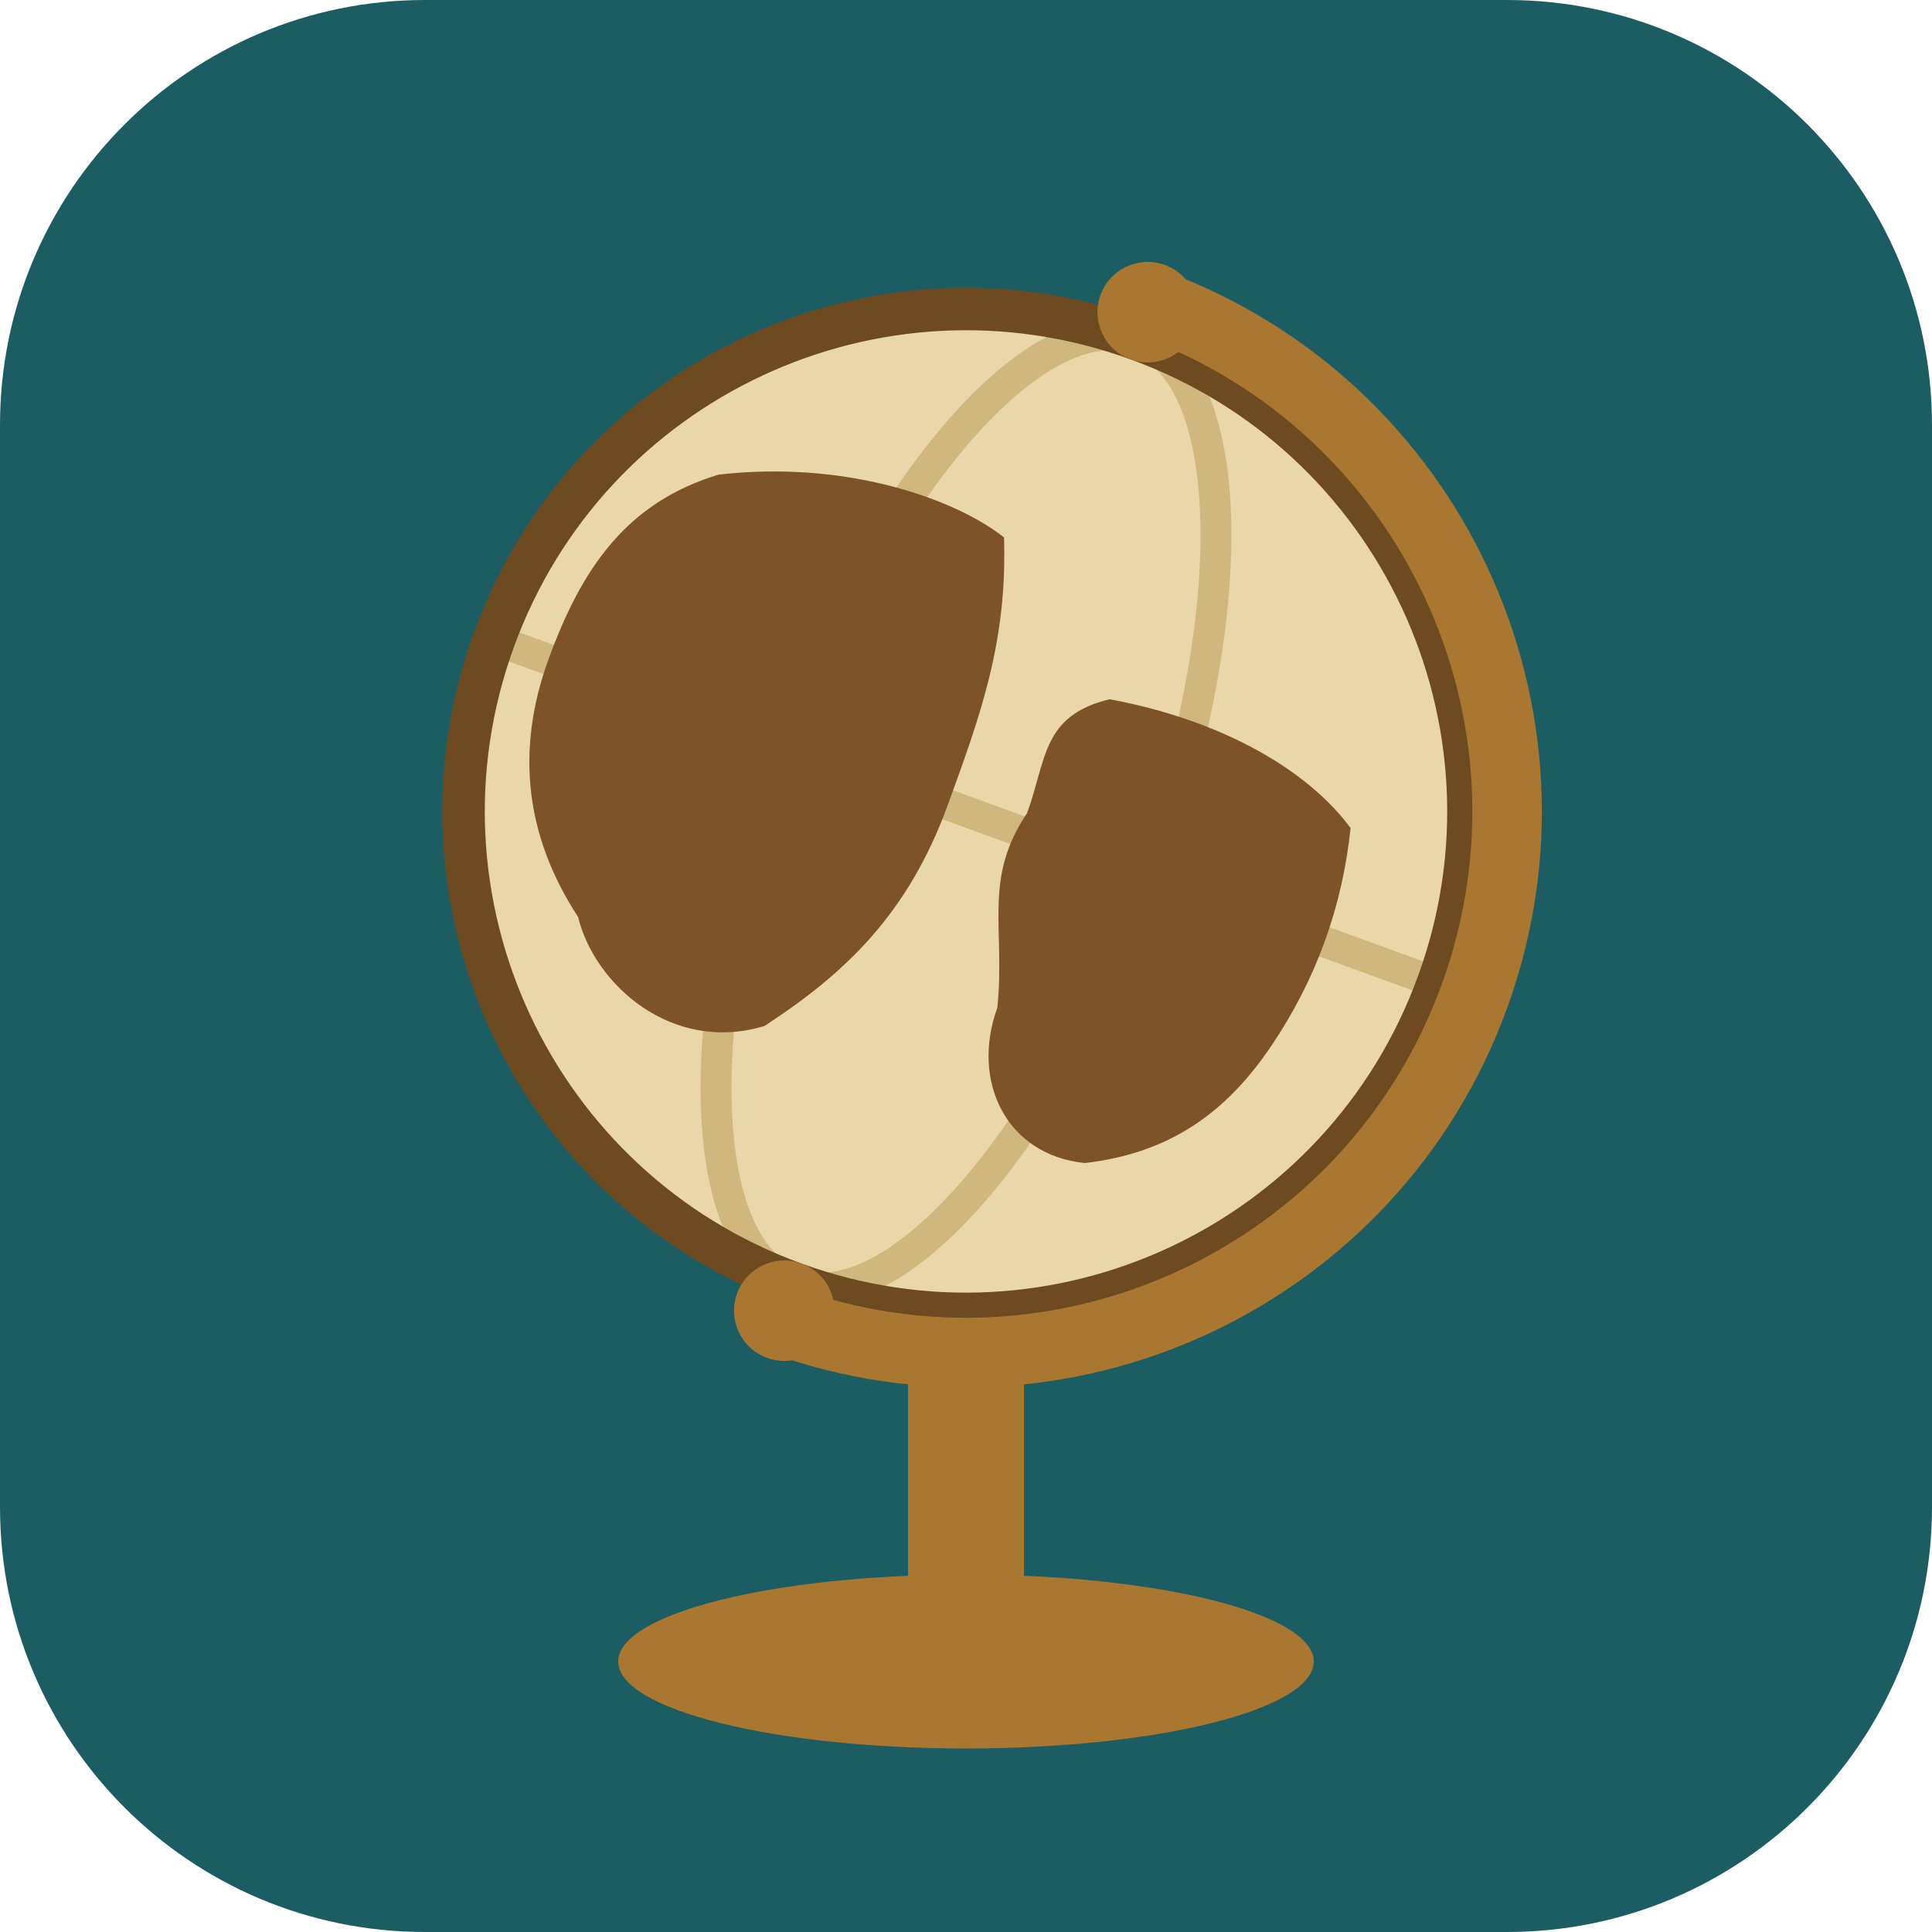
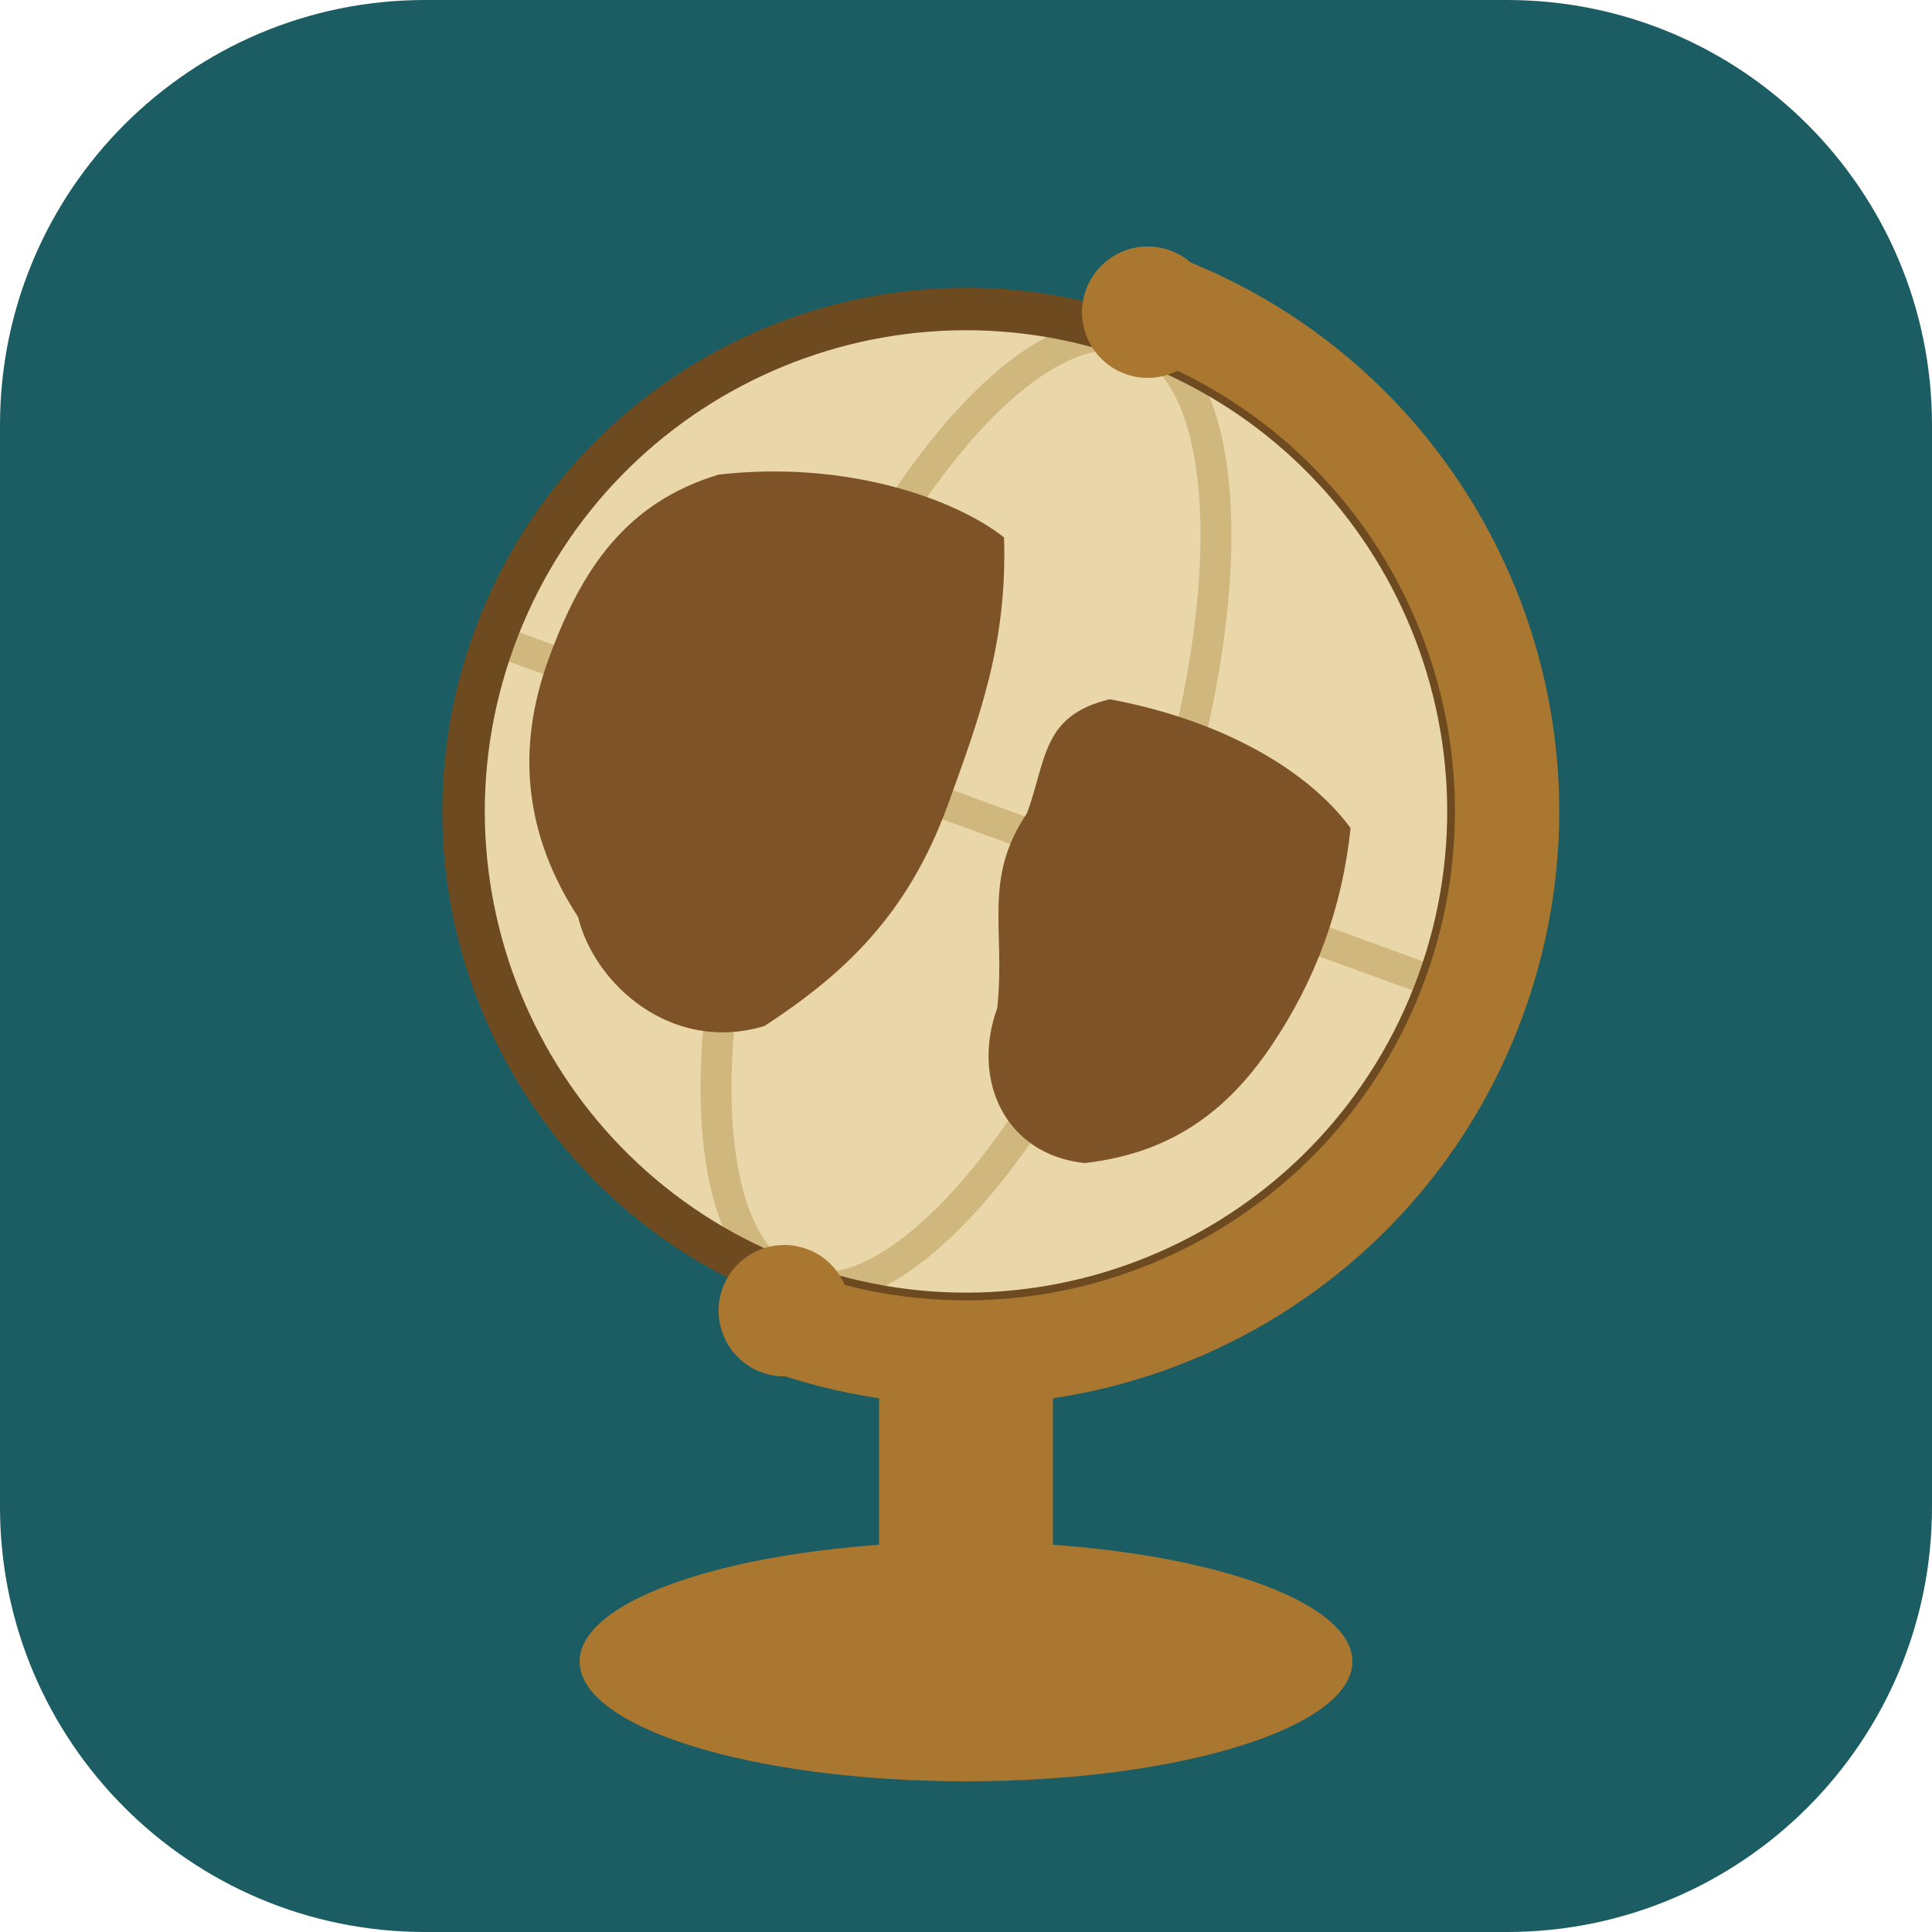
<svg xmlns="http://www.w3.org/2000/svg" viewBox="0 0 100 100">
  <defs>
    <clipPath id="globe">
      <circle cx="50" cy="42" r="26" />
    </clipPath>
  </defs>
  <rect width="100" height="100" rx="22" fill="#1C5D63" />
-   <rect x="47" y="62" width="6" height="22" rx="2" fill="#A9772F" />
-   <ellipse cx="50" cy="86" rx="18" ry="4.5" fill="#A9772F" />
+   <rect x="45.5" y="62" width="9" height="22" rx="2.5" fill="#A9772F" />
+   <ellipse cx="50" cy="86" rx="20" ry="6.2" fill="#A9772F" />
  <g transform="rotate(20 50 42)">
    <circle cx="50" cy="42" r="26" fill="#E9D7AA" />
    <g clip-path="url(#globe)">
      <g fill="none" stroke="#B8974F" stroke-width="1.6" stroke-linecap="round" opacity="0.5">
        <ellipse cx="50" cy="42" rx="10" ry="26" />
        <line x1="24" y1="42" x2="76" y2="42" />
      </g>
      <g fill="#7E5327">
        <path d="M32 30 C38 27 44 27 47 28 C49 33 49 37 49 42 C49 48 47 52 44 56 C40 59 35 57 33 54 C29 51 27 47 27 42 C27 37 28 33 32 30 Z" />
        <path d="M55 34 C61 33 66 34 69 36 C70 40 70 44 69 48 C68 52 66 55 62 57 C58 58 55 55 55 51 C54 47 52 45 53 41 C53 38 52 36 55 34 Z" />
      </g>
    </g>
    <circle cx="50" cy="42" r="26" fill="none" stroke="#6E4A20" stroke-width="2.2" />
-     <path d="M50 14 A28 28 0 0 1 50 70" fill="none" stroke="#A9772F" stroke-width="3.6" stroke-linecap="round" />
-     <circle cx="50" cy="14.5" r="2.6" fill="#A9772F" />
-     <circle cx="50" cy="69.5" r="2.6" fill="#A9772F" />
+     <path d="M50 14 A28 28 0 0 1 50 70" fill="none" stroke="#A9772F" stroke-width="5.4" stroke-linecap="round" />
+     <circle cx="50" cy="14.5" r="3.4" fill="#A9772F" />
+     <circle cx="50" cy="69.5" r="3.4" fill="#A9772F" />
  </g>
</svg>
